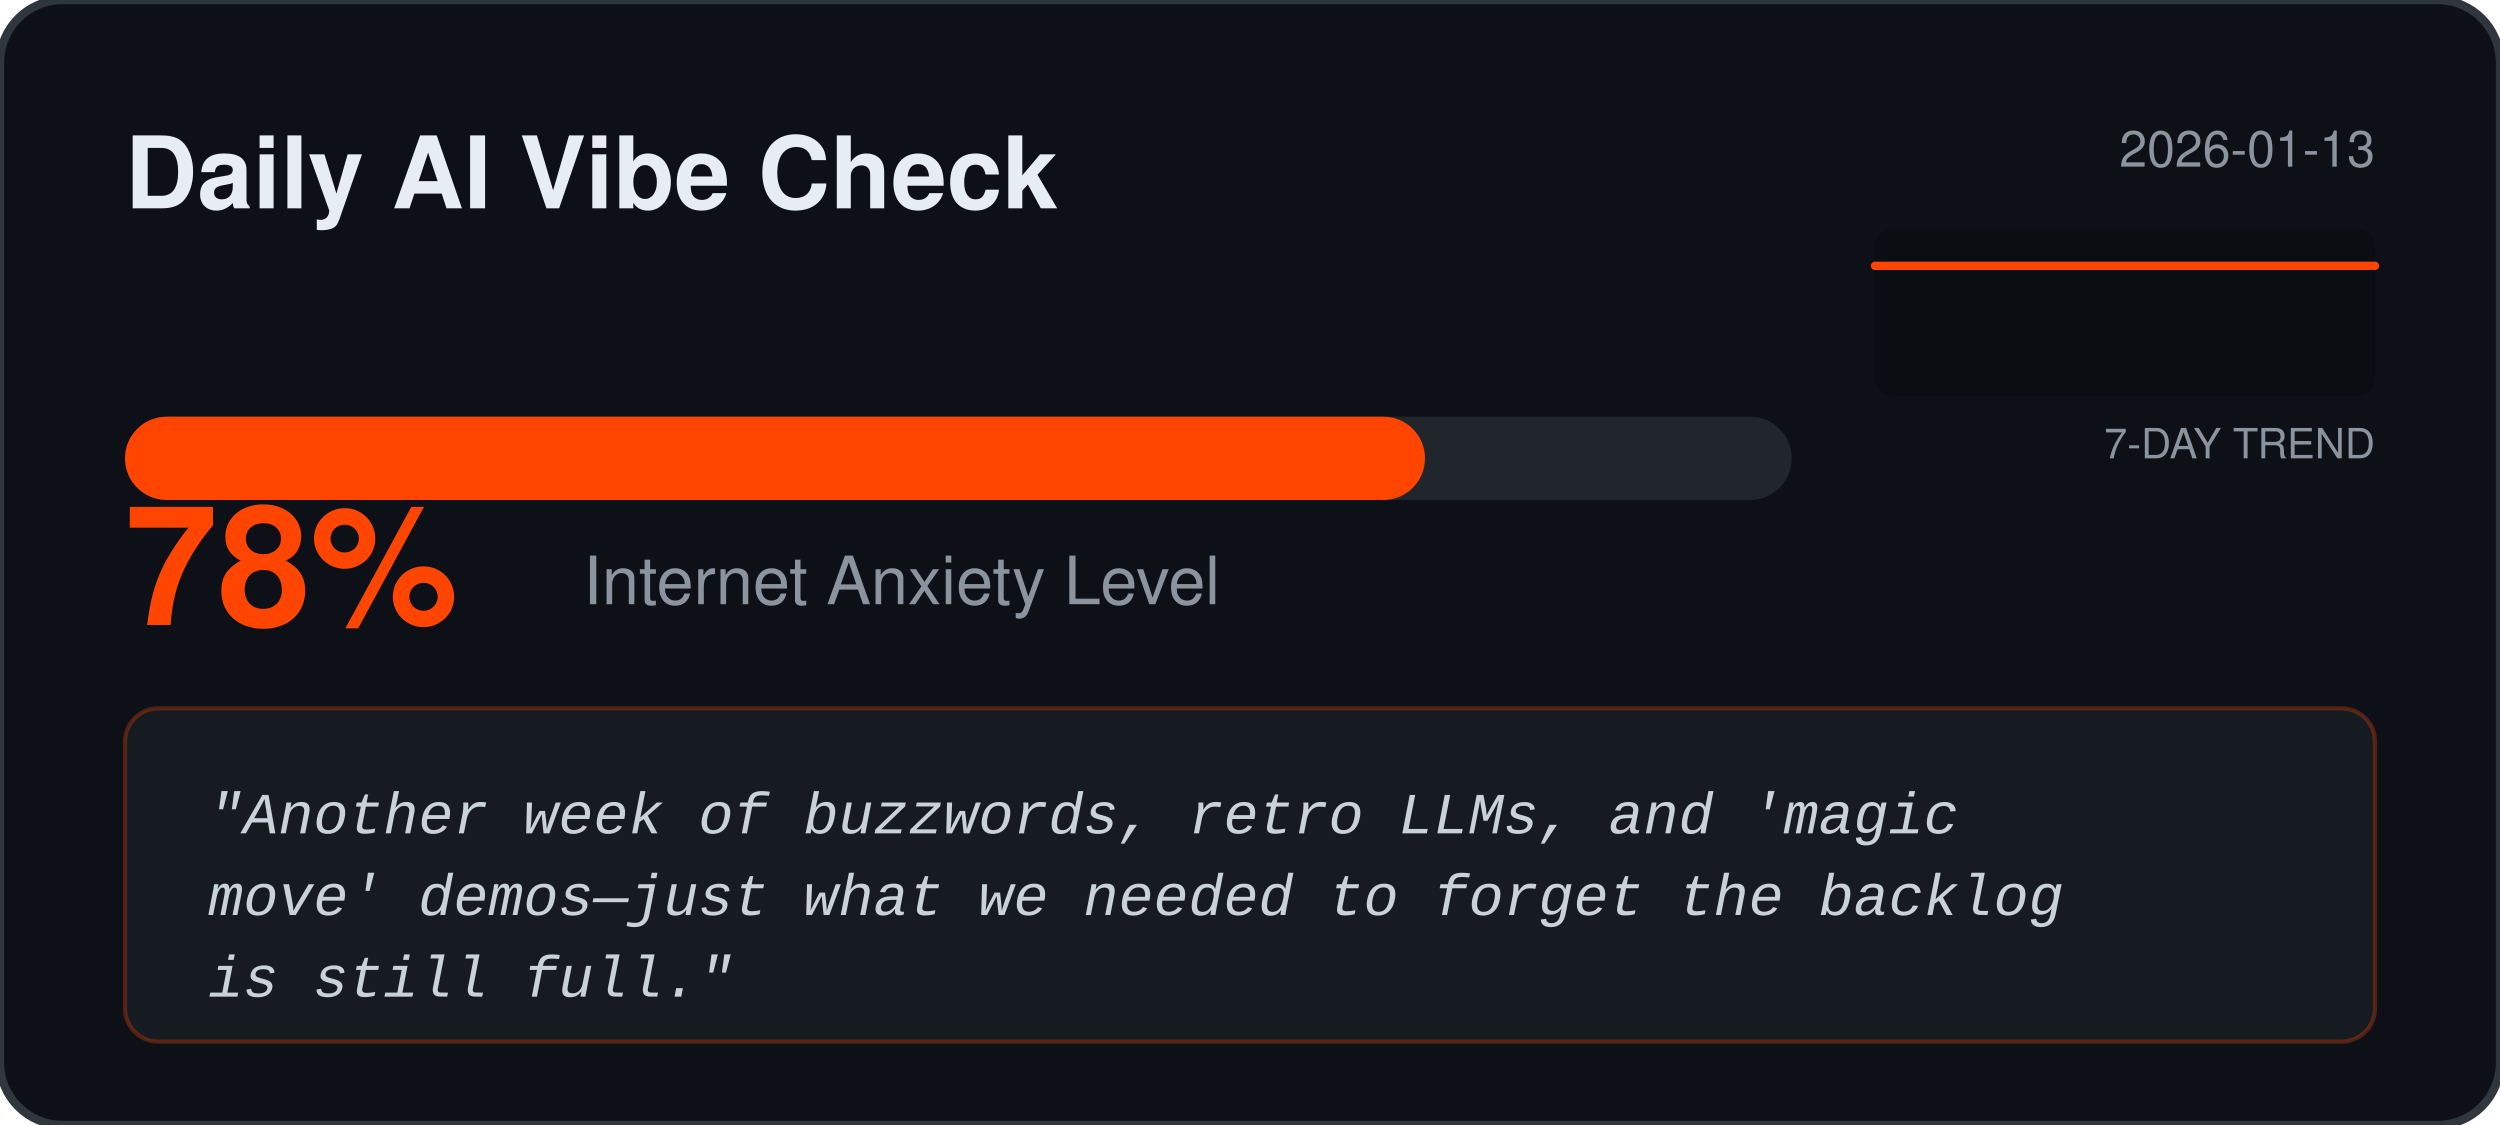
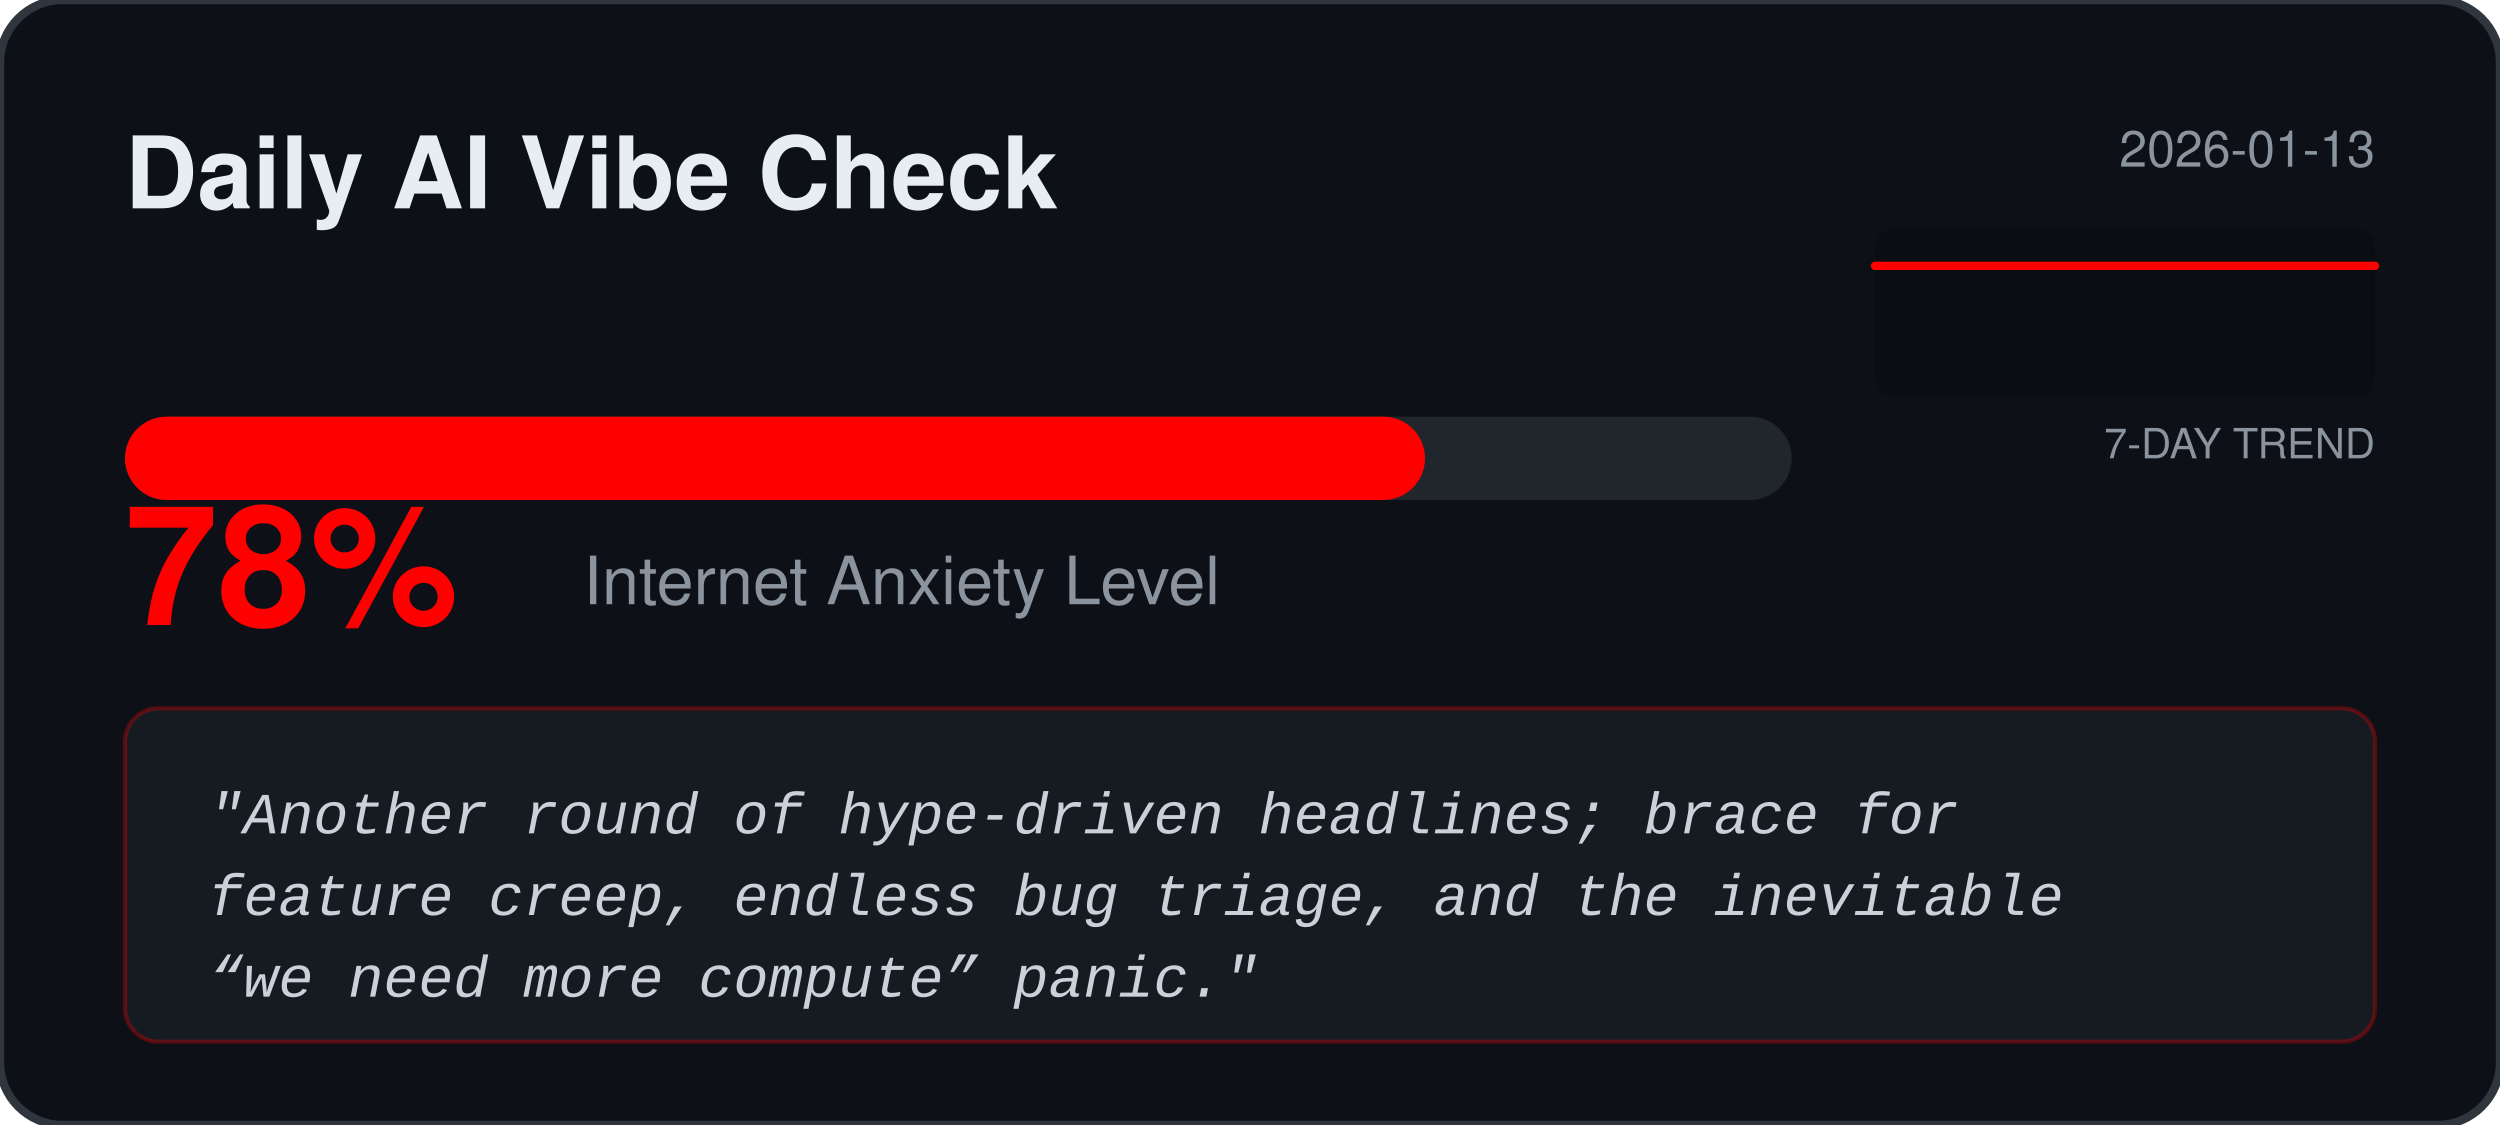
<svg xmlns="http://www.w3.org/2000/svg" width="600" height="270" viewBox="0 0 600 270" fill="none">
  <rect width="600" height="270" rx="15" fill="#0D1117" stroke="#30363D" stroke-width="2" />
  <text x="30" y="50" fill="#E6EDF3" font-family="Segoe UI, Helvetica, sans-serif" font-weight="bold" font-size="24">Daily AI Vibe Check</text>
  <text x="570" y="40" fill="#8B949E" font-family="Segoe UI, Helvetica, sans-serif" font-size="12" text-anchor="end">2026-01-13</text>
  <rect x="450" y="55" width="120" height="40" fill="#000000" fill-opacity="0.2" rx="4" />
  <text x="570" y="110" fill="#8B949E" font-family="Segoe UI, Helvetica, sans-serif" font-size="10" text-anchor="end">7-DAY TREND</text>
-   <polyline points="450.0,63.8 470.0,63.8 490.0,63.8 510.0,63.8 530.0,63.8 550.0,63.8 570.0,63.8" fill="none" stroke="#FF4500" stroke-width="2" stroke-linecap="round" stroke-linejoin="round" />
+   <polyline points="450.0,63.8 470.0,63.8 490.0,63.8 510.0,63.8 530.0,63.8 550.0,63.8 570.0,63.8" fill="none" stroke="#FF0000" stroke-width="2" stroke-linecap="round" stroke-linejoin="round" />
  <rect x="30" y="100" width="400" height="20" rx="10" fill="#21262D" />
-   <rect x="30" y="100" width="312.0" height="20" rx="10" fill="#FF4500" />
-   <text x="30" y="150" fill="#FF4500" font-family="Segoe UI, Helvetica, sans-serif" font-weight="bold" font-size="40">78%</text>
+   <rect x="30" y="100" width="312.0" height="20" rx="10" fill="#FF0000" />
+   <text x="30" y="150" fill="#FF0000" font-family="Segoe UI, Helvetica, sans-serif" font-weight="bold" font-size="40">78%</text>
  <text x="140" y="145" fill="#8B949E" font-family="Segoe UI, Helvetica, sans-serif" font-size="16">Internet Anxiety Level</text>
-   <rect x="30" y="170" width="540" height="80" rx="8" fill="#161B22" stroke="#FF4500" stroke-opacity="0.3" />
+   <rect x="30" y="170" width="540" height="80" rx="8" fill="#161B22" stroke="#FF0000" stroke-opacity="0.3" />
  <text x="50" y="200" fill="#C9D1D9" font-family="Courier New, monospace" font-size="14" font-style="italic">
-     <tspan x="50" dy="0">"Another week of buzzwords, retro LLMs, and 'magic</tspan>
-     <tspan x="50" dy="1.4em">move' demos—just what we needed to forget the backlog</tspan>
-     <tspan x="50" dy="1.4em">is still full."</tspan>
+     <tspan x="50" dy="0">"Another round of hype‑driven headlines; brace for</tspan>
+     <tspan x="50" dy="1.4em">feature creep, endless bug triage, and the inevitable</tspan>
+     <tspan x="50" dy="1.4em">“we need more compute” panic."</tspan>
  </text>
</svg>
